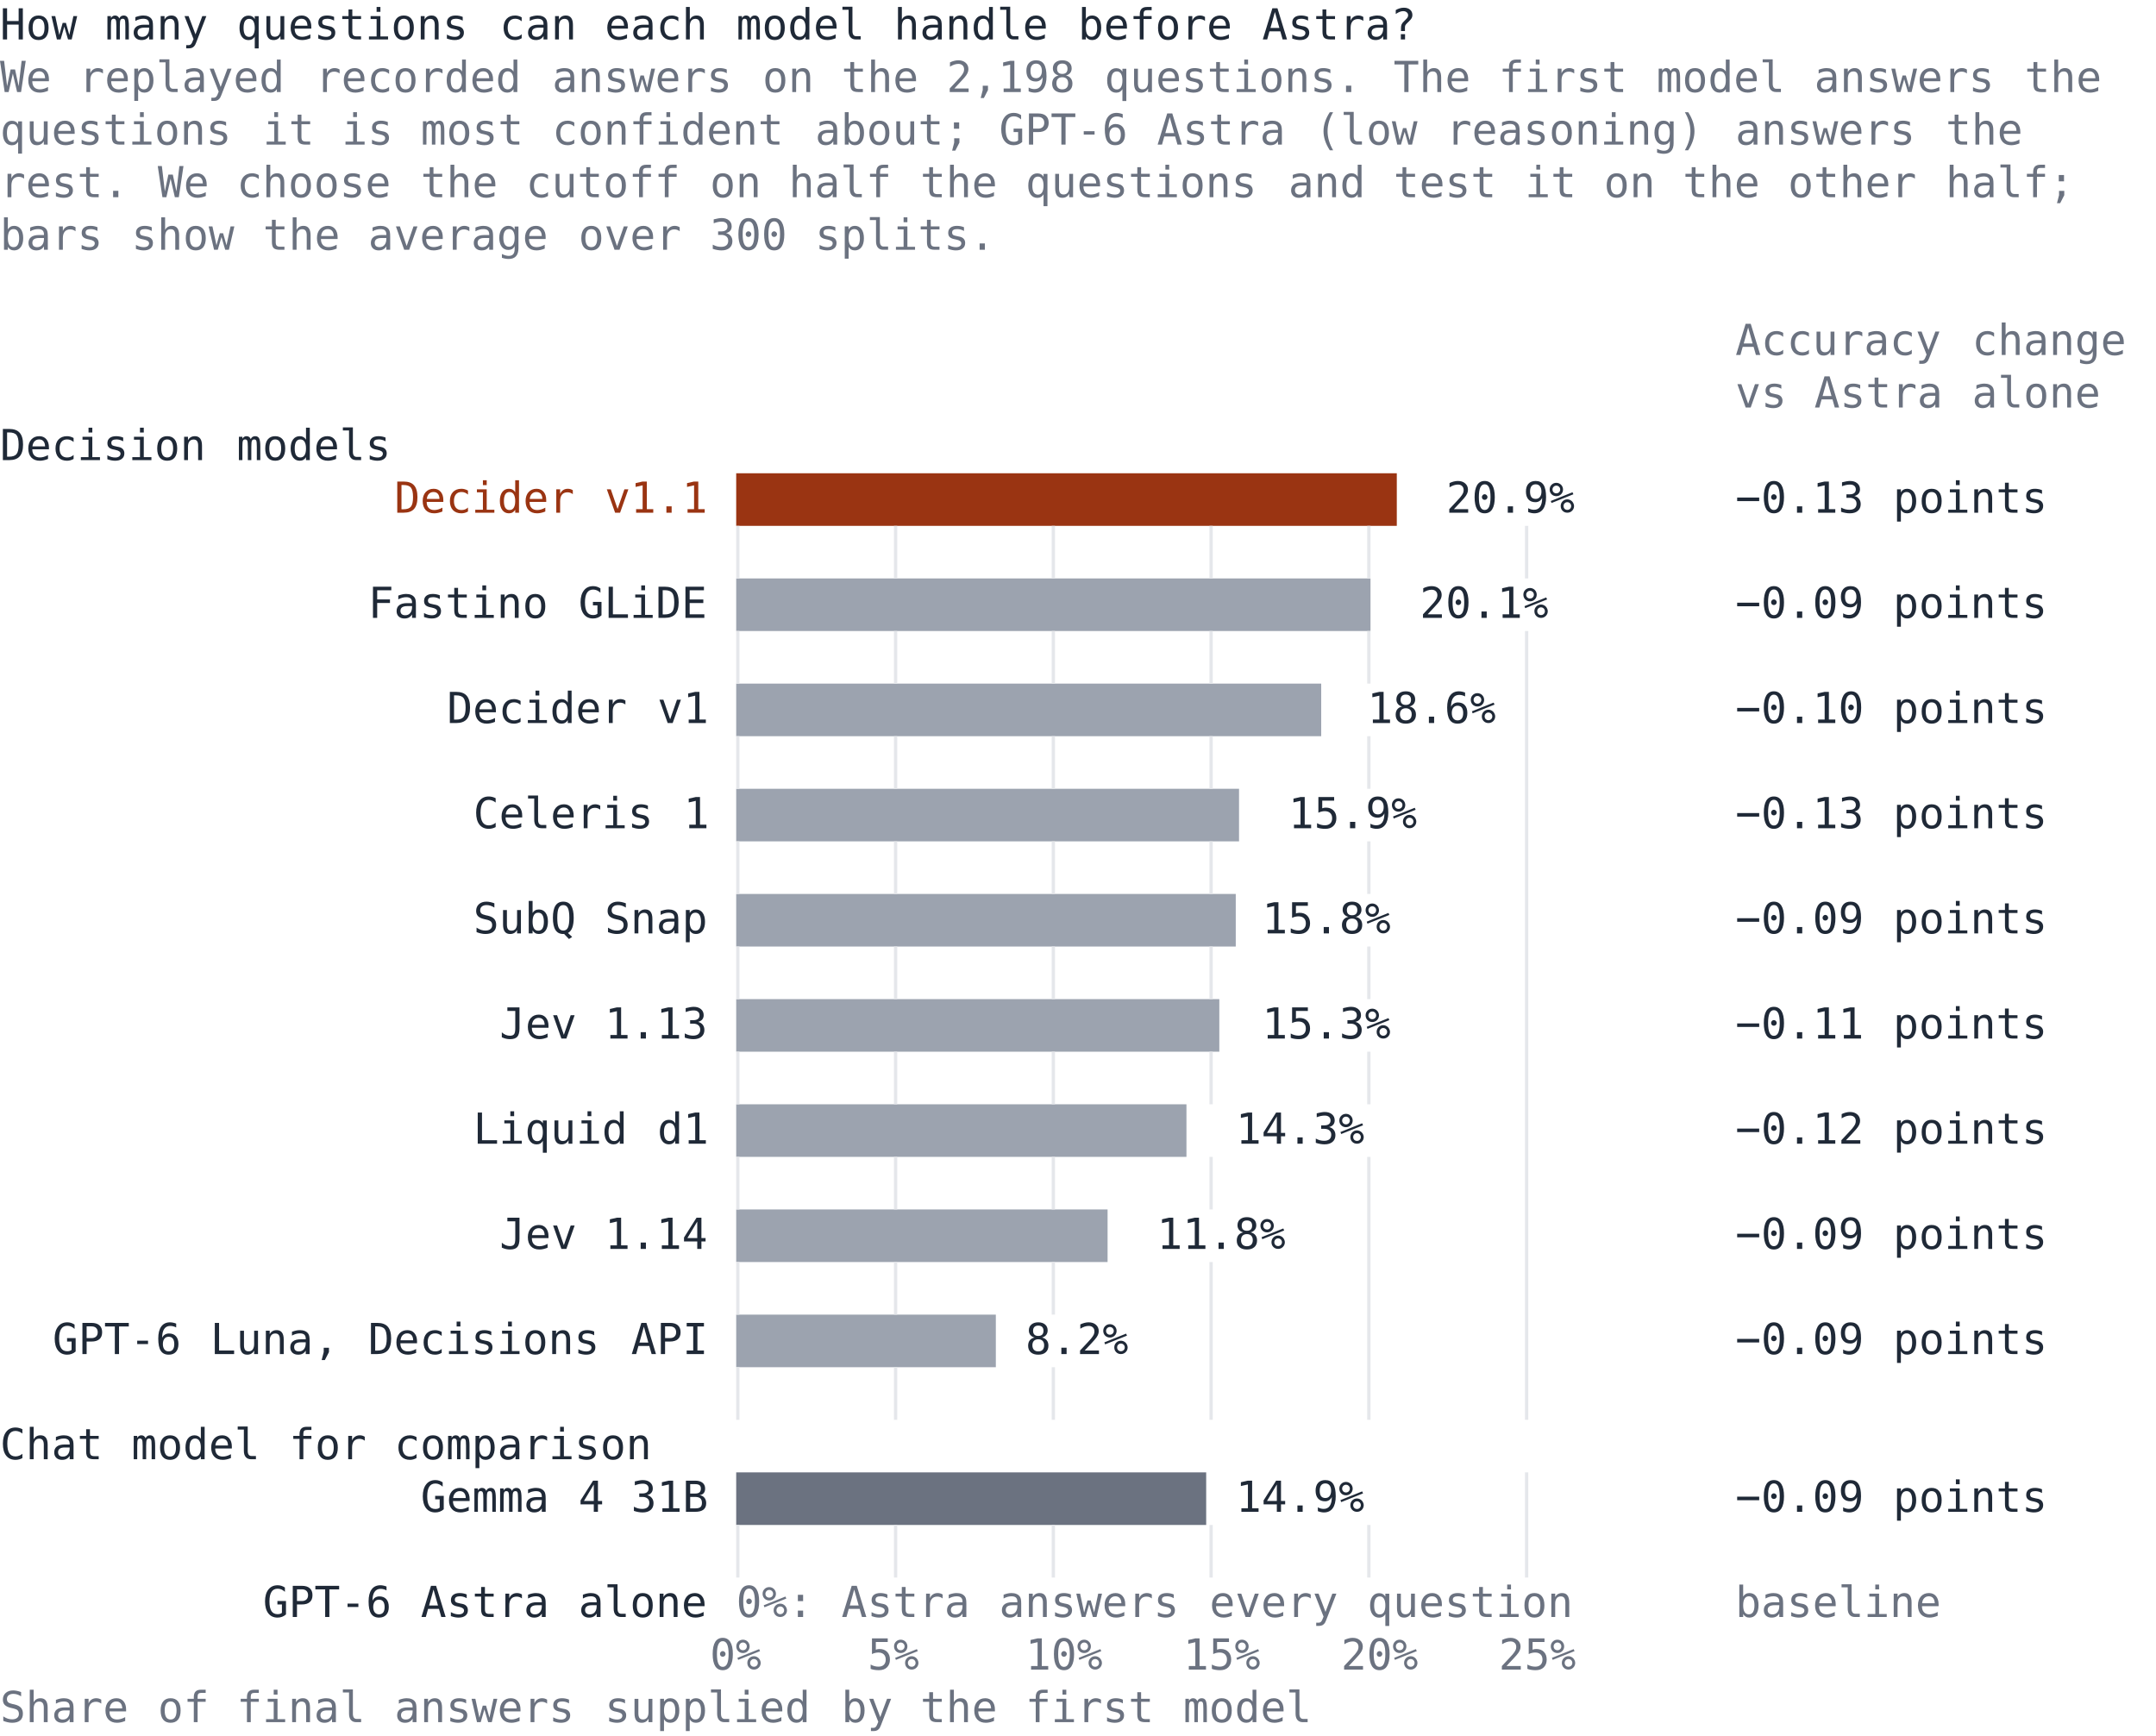
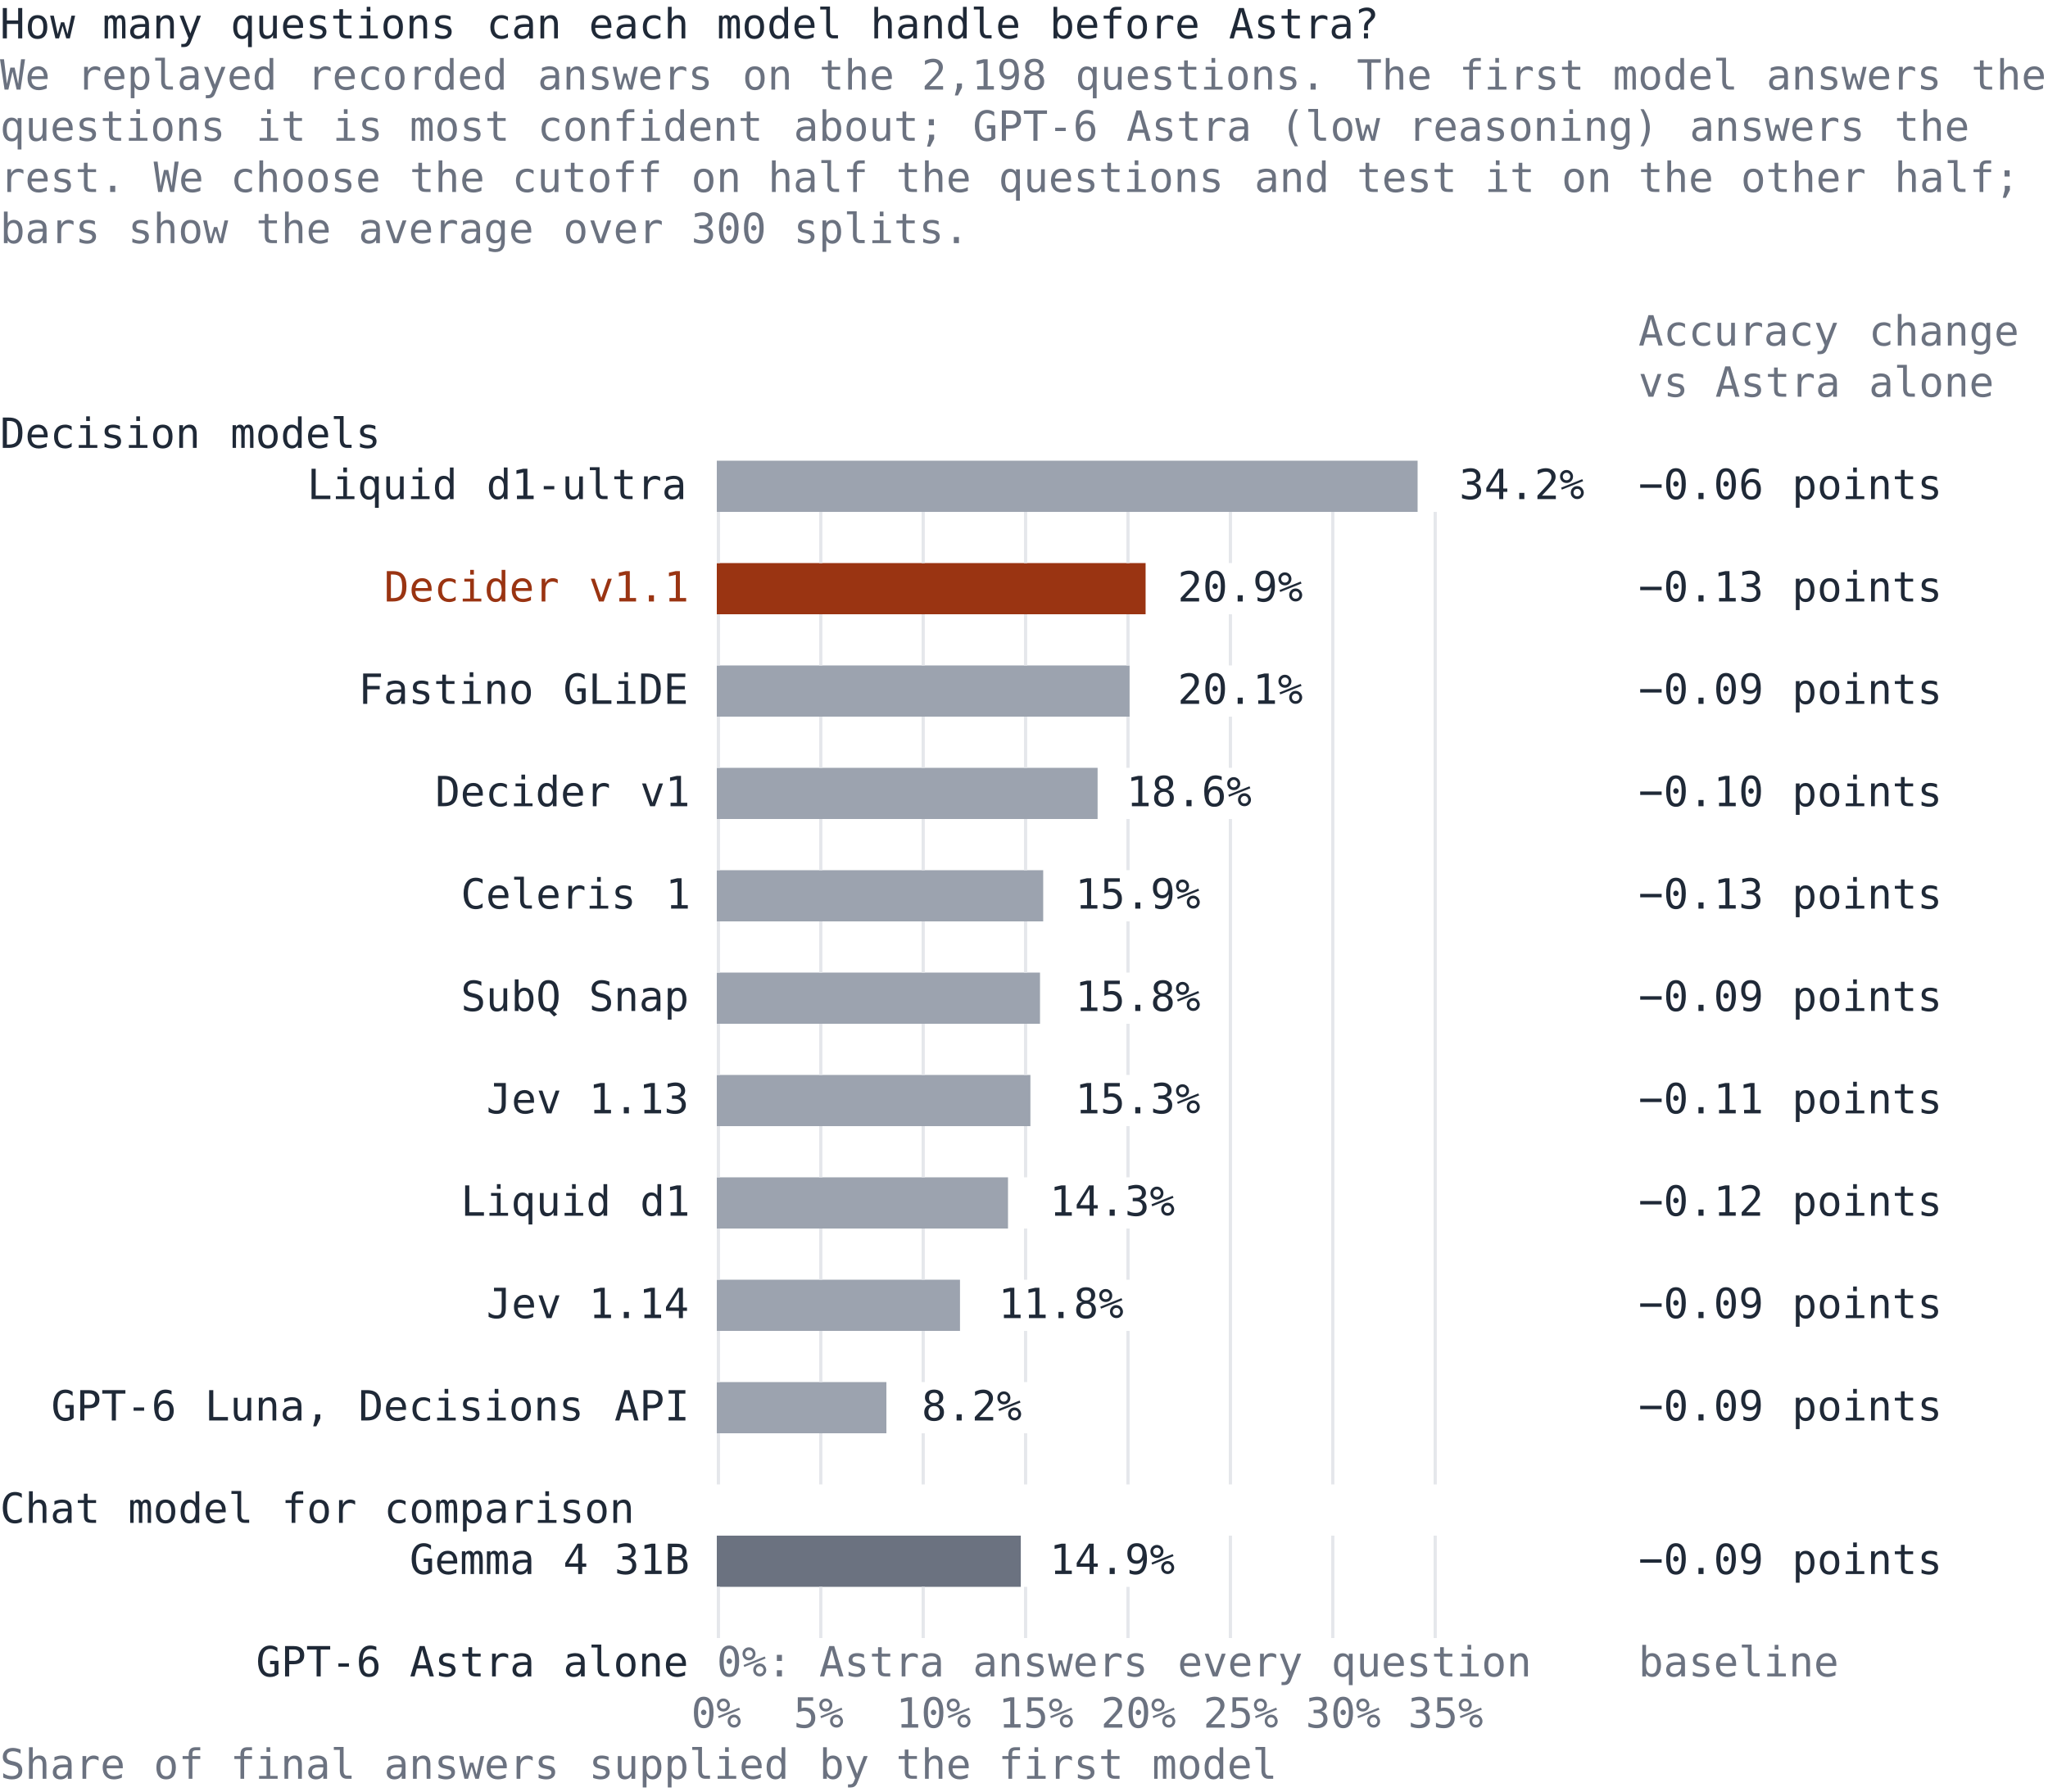
- <svg xmlns="http://www.w3.org/2000/svg" viewBox="0 0 656 528" width="656" height="528" role="img">
+ <svg xmlns="http://www.w3.org/2000/svg" viewBox="0 0 640 560" width="640" height="560" role="img">
  <style>text{font:13px ui-monospace,SFMono-Regular,Menlo,Consolas,"DejaVu Sans Mono",monospace;white-space:pre}</style>
-   <path fill="#6b7280" d="M224 448h8v16h-8zM232 448h8v16h-8zM240 448h8v16h-8zM248 448h8v16h-8zM256 448h8v16h-8zM264 448h8v16h-8zM272 448h8v16h-8zM280 448h8v16h-8zM288 448h8v16h-8zM296 448h8v16h-8zM304 448h8v16h-8zM312 448h8v16h-8zM320 448h8v16h-8zM328 448h8v16h-8zM336 448h8v16h-8zM344 448h8v16h-8zM352 448h8v16h-8zM360 448h7v16h-7z" />
-   <path fill="#9a3412" d="M224 144h8v16h-8zM232 144h8v16h-8zM240 144h8v16h-8zM248 144h8v16h-8zM256 144h8v16h-8zM264 144h8v16h-8zM272 144h8v16h-8zM280 144h8v16h-8zM288 144h8v16h-8zM296 144h8v16h-8zM304 144h8v16h-8zM312 144h8v16h-8zM320 144h8v16h-8zM328 144h8v16h-8zM336 144h8v16h-8zM344 144h8v16h-8zM352 144h8v16h-8zM360 144h8v16h-8zM368 144h8v16h-8zM376 144h8v16h-8zM384 144h8v16h-8zM392 144h8v16h-8zM400 144h8v16h-8zM408 144h8v16h-8zM416 144h8v16h-8zM424 144h1v16h-1z" />
-   <path fill="#9ca3af" d="M224 176h8v16h-8zM232 176h8v16h-8zM240 176h8v16h-8zM248 176h8v16h-8zM256 176h8v16h-8zM264 176h8v16h-8zM272 176h8v16h-8zM280 176h8v16h-8zM288 176h8v16h-8zM296 176h8v16h-8zM304 176h8v16h-8zM312 176h8v16h-8zM320 176h8v16h-8zM328 176h8v16h-8zM336 176h8v16h-8zM344 176h8v16h-8zM352 176h8v16h-8zM360 176h8v16h-8zM368 176h8v16h-8zM376 176h8v16h-8zM384 176h8v16h-8zM392 176h8v16h-8zM400 176h8v16h-8zM408 176h8v16h-8zM416 176h1v16h-1zM224 208h8v16h-8zM232 208h8v16h-8zM240 208h8v16h-8zM248 208h8v16h-8zM256 208h8v16h-8zM264 208h8v16h-8zM272 208h8v16h-8zM280 208h8v16h-8zM288 208h8v16h-8zM296 208h8v16h-8zM304 208h8v16h-8zM312 208h8v16h-8zM320 208h8v16h-8zM328 208h8v16h-8zM336 208h8v16h-8zM344 208h8v16h-8zM352 208h8v16h-8zM360 208h8v16h-8zM368 208h8v16h-8zM376 208h8v16h-8zM384 208h8v16h-8zM392 208h8v16h-8zM400 208h2v16h-2zM224 240h8v16h-8zM232 240h8v16h-8zM240 240h8v16h-8zM248 240h8v16h-8zM256 240h8v16h-8zM264 240h8v16h-8zM272 240h8v16h-8zM280 240h8v16h-8zM288 240h8v16h-8zM296 240h8v16h-8zM304 240h8v16h-8zM312 240h8v16h-8zM320 240h8v16h-8zM328 240h8v16h-8zM336 240h8v16h-8zM344 240h8v16h-8zM352 240h8v16h-8zM360 240h8v16h-8zM368 240h8v16h-8zM376 240h1v16h-1zM224 272h8v16h-8zM232 272h8v16h-8zM240 272h8v16h-8zM248 272h8v16h-8zM256 272h8v16h-8zM264 272h8v16h-8zM272 272h8v16h-8zM280 272h8v16h-8zM288 272h8v16h-8zM296 272h8v16h-8zM304 272h8v16h-8zM312 272h8v16h-8zM320 272h8v16h-8zM328 272h8v16h-8zM336 272h8v16h-8zM344 272h8v16h-8zM352 272h8v16h-8zM360 272h8v16h-8zM368 272h8v16h-8zM224 304h8v16h-8zM232 304h8v16h-8zM240 304h8v16h-8zM248 304h8v16h-8zM256 304h8v16h-8zM264 304h8v16h-8zM272 304h8v16h-8zM280 304h8v16h-8zM288 304h8v16h-8zM296 304h8v16h-8zM304 304h8v16h-8zM312 304h8v16h-8zM320 304h8v16h-8zM328 304h8v16h-8zM336 304h8v16h-8zM344 304h8v16h-8zM352 304h8v16h-8zM360 304h8v16h-8zM368 304h3v16h-3zM224 336h8v16h-8zM232 336h8v16h-8zM240 336h8v16h-8zM248 336h8v16h-8zM256 336h8v16h-8zM264 336h8v16h-8zM272 336h8v16h-8zM280 336h8v16h-8zM288 336h8v16h-8zM296 336h8v16h-8zM304 336h8v16h-8zM312 336h8v16h-8zM320 336h8v16h-8zM328 336h8v16h-8zM336 336h8v16h-8zM344 336h8v16h-8zM352 336h8v16h-8zM360 336h1v16h-1zM224 368h8v16h-8zM232 368h8v16h-8zM240 368h8v16h-8zM248 368h8v16h-8zM256 368h8v16h-8zM264 368h8v16h-8zM272 368h8v16h-8zM280 368h8v16h-8zM288 368h8v16h-8zM296 368h8v16h-8zM304 368h8v16h-8zM312 368h8v16h-8zM320 368h8v16h-8zM328 368h8v16h-8zM336 368h1v16h-1zM224 400h8v16h-8zM232 400h8v16h-8zM240 400h8v16h-8zM248 400h8v16h-8zM256 400h8v16h-8zM264 400h8v16h-8zM272 400h8v16h-8zM280 400h8v16h-8zM288 400h8v16h-8zM296 400h7v16h-7z" />
-   <path fill="#e5e7eb" d="M224 160h1v16h-1zM272 160h1v16h-1zM320 160h1v16h-1zM368 160h1v16h-1zM416 160h1v16h-1zM464 160h1v16h-1zM224 192h1v16h-1zM272 192h1v16h-1zM320 192h1v16h-1zM368 192h1v16h-1zM416 192h1v16h-1zM464 192h1v16h-1zM464 208h1v16h-1zM224 224h1v16h-1zM272 224h1v16h-1zM320 224h1v16h-1zM368 224h1v16h-1zM416 224h1v16h-1zM464 224h1v16h-1zM464 240h1v16h-1zM224 256h1v16h-1zM272 256h1v16h-1zM320 256h1v16h-1zM368 256h1v16h-1zM416 256h1v16h-1zM464 256h1v16h-1zM464 272h1v16h-1zM224 288h1v16h-1zM272 288h1v16h-1zM320 288h1v16h-1zM368 288h1v16h-1zM416 288h1v16h-1zM464 288h1v16h-1zM464 304h1v16h-1zM224 320h1v16h-1zM272 320h1v16h-1zM320 320h1v16h-1zM368 320h1v16h-1zM416 320h1v16h-1zM464 320h1v16h-1zM464 336h1v16h-1zM224 352h1v16h-1zM272 352h1v16h-1zM320 352h1v16h-1zM368 352h1v16h-1zM416 352h1v16h-1zM464 352h1v16h-1zM416 368h1v16h-1zM464 368h1v16h-1zM224 384h1v16h-1zM272 384h1v16h-1zM320 384h1v16h-1zM368 384h1v16h-1zM416 384h1v16h-1zM464 384h1v16h-1zM368 400h1v16h-1zM416 400h1v16h-1zM464 400h1v16h-1zM224 416h1v16h-1zM272 416h1v16h-1zM320 416h1v16h-1zM368 416h1v16h-1zM416 416h1v16h-1zM464 416h1v16h-1zM464 448h1v16h-1zM224 464h1v16h-1zM272 464h1v16h-1zM320 464h1v16h-1zM368 464h1v16h-1zM416 464h1v16h-1zM464 464h1v16h-1z" />
+   <path fill="#6b7280" d="M224 480h8v16h-8zM232 480h8v16h-8zM240 480h8v16h-8zM248 480h8v16h-8zM256 480h8v16h-8zM264 480h8v16h-8zM272 480h8v16h-8zM280 480h8v16h-8zM288 480h8v16h-8zM296 480h8v16h-8zM304 480h8v16h-8zM312 480h7v16h-7z" />
+   <path fill="#9a3412" d="M224 176h8v16h-8zM232 176h8v16h-8zM240 176h8v16h-8zM248 176h8v16h-8zM256 176h8v16h-8zM264 176h8v16h-8zM272 176h8v16h-8zM280 176h8v16h-8zM288 176h8v16h-8zM296 176h8v16h-8zM304 176h8v16h-8zM312 176h8v16h-8zM320 176h8v16h-8zM328 176h8v16h-8zM336 176h8v16h-8zM344 176h8v16h-8zM352 176h6v16h-6z" />
+   <path fill="#9ca3af" d="M224 144h8v16h-8zM232 144h8v16h-8zM240 144h8v16h-8zM248 144h8v16h-8zM256 144h8v16h-8zM264 144h8v16h-8zM272 144h8v16h-8zM280 144h8v16h-8zM288 144h8v16h-8zM296 144h8v16h-8zM304 144h8v16h-8zM312 144h8v16h-8zM320 144h8v16h-8zM328 144h8v16h-8zM336 144h8v16h-8zM344 144h8v16h-8zM352 144h8v16h-8zM360 144h8v16h-8zM368 144h8v16h-8zM376 144h8v16h-8zM384 144h8v16h-8zM392 144h8v16h-8zM400 144h8v16h-8zM408 144h8v16h-8zM416 144h8v16h-8zM424 144h8v16h-8zM432 144h8v16h-8zM440 144h3v16h-3zM224 208h8v16h-8zM232 208h8v16h-8zM240 208h8v16h-8zM248 208h8v16h-8zM256 208h8v16h-8zM264 208h8v16h-8zM272 208h8v16h-8zM280 208h8v16h-8zM288 208h8v16h-8zM296 208h8v16h-8zM304 208h8v16h-8zM312 208h8v16h-8zM320 208h8v16h-8zM328 208h8v16h-8zM336 208h8v16h-8zM344 208h8v16h-8zM352 208h1v16h-1zM224 240h8v16h-8zM232 240h8v16h-8zM240 240h8v16h-8zM248 240h8v16h-8zM256 240h8v16h-8zM264 240h8v16h-8zM272 240h8v16h-8zM280 240h8v16h-8zM288 240h8v16h-8zM296 240h8v16h-8zM304 240h8v16h-8zM312 240h8v16h-8zM320 240h8v16h-8zM328 240h8v16h-8zM336 240h7v16h-7zM224 272h8v16h-8zM232 272h8v16h-8zM240 272h8v16h-8zM248 272h8v16h-8zM256 272h8v16h-8zM264 272h8v16h-8zM272 272h8v16h-8zM280 272h8v16h-8zM288 272h8v16h-8zM296 272h8v16h-8zM304 272h8v16h-8zM312 272h8v16h-8zM320 272h6v16h-6zM224 304h8v16h-8zM232 304h8v16h-8zM240 304h8v16h-8zM248 304h8v16h-8zM256 304h8v16h-8zM264 304h8v16h-8zM272 304h8v16h-8zM280 304h8v16h-8zM288 304h8v16h-8zM296 304h8v16h-8zM304 304h8v16h-8zM312 304h8v16h-8zM320 304h5v16h-5zM224 336h8v16h-8zM232 336h8v16h-8zM240 336h8v16h-8zM248 336h8v16h-8zM256 336h8v16h-8zM264 336h8v16h-8zM272 336h8v16h-8zM280 336h8v16h-8zM288 336h8v16h-8zM296 336h8v16h-8zM304 336h8v16h-8zM312 336h8v16h-8zM320 336h2v16h-2zM224 368h8v16h-8zM232 368h8v16h-8zM240 368h8v16h-8zM248 368h8v16h-8zM256 368h8v16h-8zM264 368h8v16h-8zM272 368h8v16h-8zM280 368h8v16h-8zM288 368h8v16h-8zM296 368h8v16h-8zM304 368h8v16h-8zM312 368h3v16h-3zM224 400h8v16h-8zM232 400h8v16h-8zM240 400h8v16h-8zM248 400h8v16h-8zM256 400h8v16h-8zM264 400h8v16h-8zM272 400h8v16h-8zM280 400h8v16h-8zM288 400h8v16h-8zM296 400h4v16h-4zM224 432h8v16h-8zM232 432h8v16h-8zM240 432h8v16h-8zM248 432h8v16h-8zM256 432h8v16h-8zM264 432h8v16h-8zM272 432h5v16h-5z" />
+   <path fill="#e5e7eb" d="M224 160h1v16h-1zM256 160h1v16h-1zM288 160h1v16h-1zM320 160h1v16h-1zM352 160h1v16h-1zM384 160h1v16h-1zM416 160h1v16h-1zM448 160h1v16h-1zM416 176h1v16h-1zM448 176h1v16h-1zM224 192h1v16h-1zM256 192h1v16h-1zM288 192h1v16h-1zM320 192h1v16h-1zM352 192h1v16h-1zM384 192h1v16h-1zM416 192h1v16h-1zM448 192h1v16h-1zM416 208h1v16h-1zM448 208h1v16h-1zM224 224h1v16h-1zM256 224h1v16h-1zM288 224h1v16h-1zM320 224h1v16h-1zM352 224h1v16h-1zM384 224h1v16h-1zM416 224h1v16h-1zM448 224h1v16h-1zM416 240h1v16h-1zM448 240h1v16h-1zM224 256h1v16h-1zM256 256h1v16h-1zM288 256h1v16h-1zM320 256h1v16h-1zM352 256h1v16h-1zM384 256h1v16h-1zM416 256h1v16h-1zM448 256h1v16h-1zM384 272h1v16h-1zM416 272h1v16h-1zM448 272h1v16h-1zM224 288h1v16h-1zM256 288h1v16h-1zM288 288h1v16h-1zM320 288h1v16h-1zM352 288h1v16h-1zM384 288h1v16h-1zM416 288h1v16h-1zM448 288h1v16h-1zM384 304h1v16h-1zM416 304h1v16h-1zM448 304h1v16h-1zM224 320h1v16h-1zM256 320h1v16h-1zM288 320h1v16h-1zM320 320h1v16h-1zM352 320h1v16h-1zM384 320h1v16h-1zM416 320h1v16h-1zM448 320h1v16h-1zM384 336h1v16h-1zM416 336h1v16h-1zM448 336h1v16h-1zM224 352h1v16h-1zM256 352h1v16h-1zM288 352h1v16h-1zM320 352h1v16h-1zM352 352h1v16h-1zM384 352h1v16h-1zM416 352h1v16h-1zM448 352h1v16h-1zM384 368h1v16h-1zM416 368h1v16h-1zM448 368h1v16h-1zM224 384h1v16h-1zM256 384h1v16h-1zM288 384h1v16h-1zM320 384h1v16h-1zM352 384h1v16h-1zM384 384h1v16h-1zM416 384h1v16h-1zM448 384h1v16h-1zM384 400h1v16h-1zM416 400h1v16h-1zM448 400h1v16h-1zM224 416h1v16h-1zM256 416h1v16h-1zM288 416h1v16h-1zM320 416h1v16h-1zM352 416h1v16h-1zM384 416h1v16h-1zM416 416h1v16h-1zM448 416h1v16h-1zM352 432h1v16h-1zM384 432h1v16h-1zM416 432h1v16h-1zM448 432h1v16h-1zM224 448h1v16h-1zM256 448h1v16h-1zM288 448h1v16h-1zM320 448h1v16h-1zM352 448h1v16h-1zM384 448h1v16h-1zM416 448h1v16h-1zM448 448h1v16h-1zM384 480h1v16h-1zM416 480h1v16h-1zM448 480h1v16h-1zM224 496h1v16h-1zM256 496h1v16h-1zM288 496h1v16h-1zM320 496h1v16h-1zM352 496h1v16h-1zM384 496h1v16h-1zM416 496h1v16h-1zM448 496h1v16h-1z" />
  <text x="0 8 16" y="12" fill="#1f2937" font-weight="600">How</text>
  <text x="32 40 48 56" y="12" fill="#1f2937" font-weight="600">many</text>
  <text x="72 80 88 96 104 112 120 128 136" y="12" fill="#1f2937" font-weight="600">questions</text>
  <text x="152 160 168" y="12" fill="#1f2937" font-weight="600">can</text>
  <text x="184 192 200 208" y="12" fill="#1f2937" font-weight="600">each</text>
  <text x="224 232 240 248 256" y="12" fill="#1f2937" font-weight="600">model</text>
  <text x="272 280 288 296 304 312" y="12" fill="#1f2937" font-weight="600">handle</text>
  <text x="328 336 344 352 360 368" y="12" fill="#1f2937" font-weight="600">before</text>
  <text x="384 392 400 408 416 424" y="12" fill="#1f2937" font-weight="600">Astra?</text>
  <text x="0 8" y="28" fill="#6b7280">We</text>
  <text x="24 32 40 48 56 64 72 80" y="28" fill="#6b7280">replayed</text>
  <text x="96 104 112 120 128 136 144 152" y="28" fill="#6b7280">recorded</text>
  <text x="168 176 184 192 200 208 216" y="28" fill="#6b7280">answers</text>
  <text x="232 240" y="28" fill="#6b7280">on</text>
  <text x="256 264 272" y="28" fill="#6b7280">the</text>
  <text x="288 296 304 312 320" y="28" fill="#6b7280">2,198</text>
  <text x="336 344 352 360 368 376 384 392 400 408" y="28" fill="#6b7280">questions.</text>
  <text x="424 432 440" y="28" fill="#6b7280">The</text>
  <text x="456 464 472 480 488" y="28" fill="#6b7280">first</text>
  <text x="504 512 520 528 536" y="28" fill="#6b7280">model</text>
  <text x="552 560 568 576 584 592 600" y="28" fill="#6b7280">answers</text>
  <text x="616 624 632" y="28" fill="#6b7280">the</text>
  <text x="0 8 16 24 32 40 48 56 64" y="44" fill="#6b7280">questions</text>
  <text x="80 88" y="44" fill="#6b7280">it</text>
  <text x="104 112" y="44" fill="#6b7280">is</text>
  <text x="128 136 144 152" y="44" fill="#6b7280">most</text>
  <text x="168 176 184 192 200 208 216 224 232" y="44" fill="#6b7280">confident</text>
  <text x="248 256 264 272 280 288" y="44" fill="#6b7280">about;</text>
  <text x="304 312 320 328 336" y="44" fill="#6b7280">GPT-6</text>
  <text x="352 360 368 376 384" y="44" fill="#6b7280">Astra</text>
  <text x="400 408 416 424" y="44" fill="#6b7280">(low</text>
  <text x="440 448 456 464 472 480 488 496 504 512" y="44" fill="#6b7280">reasoning)</text>
  <text x="528 536 544 552 560 568 576" y="44" fill="#6b7280">answers</text>
  <text x="592 600 608" y="44" fill="#6b7280">the</text>
  <text x="0 8 16 24 32" y="60" fill="#6b7280">rest.</text>
  <text x="48 56" y="60" fill="#6b7280">We</text>
  <text x="72 80 88 96 104 112" y="60" fill="#6b7280">choose</text>
  <text x="128 136 144" y="60" fill="#6b7280">the</text>
  <text x="160 168 176 184 192 200" y="60" fill="#6b7280">cutoff</text>
  <text x="216 224" y="60" fill="#6b7280">on</text>
  <text x="240 248 256 264" y="60" fill="#6b7280">half</text>
  <text x="280 288 296" y="60" fill="#6b7280">the</text>
  <text x="312 320 328 336 344 352 360 368 376" y="60" fill="#6b7280">questions</text>
  <text x="392 400 408" y="60" fill="#6b7280">and</text>
  <text x="424 432 440 448" y="60" fill="#6b7280">test</text>
  <text x="464 472" y="60" fill="#6b7280">it</text>
  <text x="488 496" y="60" fill="#6b7280">on</text>
  <text x="512 520 528" y="60" fill="#6b7280">the</text>
  <text x="544 552 560 568 576" y="60" fill="#6b7280">other</text>
  <text x="592 600 608 616 624" y="60" fill="#6b7280">half;</text>
  <text x="0 8 16 24" y="76" fill="#6b7280">bars</text>
  <text x="40 48 56 64" y="76" fill="#6b7280">show</text>
  <text x="80 88 96" y="76" fill="#6b7280">the</text>
  <text x="112 120 128 136 144 152 160" y="76" fill="#6b7280">average</text>
  <text x="176 184 192 200" y="76" fill="#6b7280">over</text>
  <text x="216 224 232" y="76" fill="#6b7280">300</text>
  <text x="248 256 264 272 280 288 296" y="76" fill="#6b7280">splits.</text>
-   <text x="528 536 544 552 560 568 576 584" y="108" fill="#6b7280">Accuracy</text>
-   <text x="600 608 616 624 632 640" y="108" fill="#6b7280">change</text>
-   <text x="528 536" y="124" fill="#6b7280">vs</text>
-   <text x="552 560 568 576 584" y="124" fill="#6b7280">Astra</text>
-   <text x="600 608 616 624 632" y="124" fill="#6b7280">alone</text>
+   <text x="512 520 528 536 544 552 560 568" y="108" fill="#6b7280">Accuracy</text>
+   <text x="584 592 600 608 616 624" y="108" fill="#6b7280">change</text>
+   <text x="512 520" y="124" fill="#6b7280">vs</text>
+   <text x="536 544 552 560 568" y="124" fill="#6b7280">Astra</text>
+   <text x="584 592 600 608 616" y="124" fill="#6b7280">alone</text>
  <text x="0 8 16 24 32 40 48 56" y="140" fill="#1f2937" font-weight="600">Decision</text>
  <text x="72 80 88 96 104 112" y="140" fill="#1f2937" font-weight="600">models</text>
-   <text x="120 128 136 144 152 160 168" y="156" fill="#9a3412" font-weight="600">Decider</text>
-   <text x="184 192 200 208" y="156" fill="#9a3412" font-weight="600">v1.1</text>
-   <text x="440 448 456 464 472" y="156" fill="#1f2937" font-weight="600">20.9%</text>
-   <text x="528 536 544 552 560" y="156" fill="#1f2937">−0.13</text>
-   <text x="576 584 592 600 608 616" y="156" fill="#1f2937">points</text>
-   <text x="112 120 128 136 144 152 160" y="188" fill="#1f2937">Fastino</text>
-   <text x="176 184 192 200 208" y="188" fill="#1f2937">GLiDE</text>
-   <text x="432 440 448 456 464" y="188" fill="#1f2937">20.1%</text>
-   <text x="528 536 544 552 560" y="188" fill="#1f2937">−0.09</text>
-   <text x="576 584 592 600 608 616" y="188" fill="#1f2937">points</text>
-   <text x="136 144 152 160 168 176 184" y="220" fill="#1f2937">Decider</text>
-   <text x="200 208" y="220" fill="#1f2937">v1</text>
-   <text x="416 424 432 440 448" y="220" fill="#1f2937">18.6%</text>
-   <text x="528 536 544 552 560" y="220" fill="#1f2937">−0.10</text>
-   <text x="576 584 592 600 608 616" y="220" fill="#1f2937">points</text>
-   <text x="144 152 160 168 176 184 192" y="252" fill="#1f2937">Celeris</text>
-   <text x="208" y="252" fill="#1f2937">1</text>
-   <text x="392 400 408 416 424" y="252" fill="#1f2937">15.9%</text>
-   <text x="528 536 544 552 560" y="252" fill="#1f2937">−0.13</text>
-   <text x="576 584 592 600 608 616" y="252" fill="#1f2937">points</text>
-   <text x="144 152 160 168" y="284" fill="#1f2937">SubQ</text>
-   <text x="184 192 200 208" y="284" fill="#1f2937">Snap</text>
-   <text x="384 392 400 408 416" y="284" fill="#1f2937">15.8%</text>
-   <text x="528 536 544 552 560" y="284" fill="#1f2937">−0.09</text>
-   <text x="576 584 592 600 608 616" y="284" fill="#1f2937">points</text>
-   <text x="152 160 168" y="316" fill="#1f2937">Jev</text>
-   <text x="184 192 200 208" y="316" fill="#1f2937">1.13</text>
-   <text x="384 392 400 408 416" y="316" fill="#1f2937">15.3%</text>
-   <text x="528 536 544 552 560" y="316" fill="#1f2937">−0.11</text>
-   <text x="576 584 592 600 608 616" y="316" fill="#1f2937">points</text>
-   <text x="144 152 160 168 176 184" y="348" fill="#1f2937">Liquid</text>
-   <text x="200 208" y="348" fill="#1f2937">d1</text>
-   <text x="376 384 392 400 408" y="348" fill="#1f2937">14.3%</text>
-   <text x="528 536 544 552 560" y="348" fill="#1f2937">−0.12</text>
-   <text x="576 584 592 600 608 616" y="348" fill="#1f2937">points</text>
-   <text x="152 160 168" y="380" fill="#1f2937">Jev</text>
-   <text x="184 192 200 208" y="380" fill="#1f2937">1.14</text>
-   <text x="352 360 368 376 384" y="380" fill="#1f2937">11.8%</text>
-   <text x="528 536 544 552 560" y="380" fill="#1f2937">−0.09</text>
-   <text x="576 584 592 600 608 616" y="380" fill="#1f2937">points</text>
-   <text x="16 24 32 40 48" y="412" fill="#1f2937">GPT-6</text>
-   <text x="64 72 80 88 96" y="412" fill="#1f2937">Luna,</text>
-   <text x="112 120 128 136 144 152 160 168 176" y="412" fill="#1f2937">Decisions</text>
-   <text x="192 200 208" y="412" fill="#1f2937">API</text>
-   <text x="312 320 328 336" y="412" fill="#1f2937">8.2%</text>
-   <text x="528 536 544 552 560" y="412" fill="#1f2937">−0.09</text>
-   <text x="576 584 592 600 608 616" y="412" fill="#1f2937">points</text>
-   <text x="0 8 16 24" y="444" fill="#1f2937" font-weight="600">Chat</text>
-   <text x="40 48 56 64 72" y="444" fill="#1f2937" font-weight="600">model</text>
-   <text x="88 96 104" y="444" fill="#1f2937" font-weight="600">for</text>
-   <text x="120 128 136 144 152 160 168 176 184 192" y="444" fill="#1f2937" font-weight="600">comparison</text>
-   <text x="128 136 144 152 160" y="460" fill="#1f2937">Gemma</text>
-   <text x="176" y="460" fill="#1f2937">4</text>
-   <text x="192 200 208" y="460" fill="#1f2937">31B</text>
-   <text x="376 384 392 400 408" y="460" fill="#1f2937">14.9%</text>
-   <text x="528 536 544 552 560" y="460" fill="#1f2937">−0.09</text>
-   <text x="576 584 592 600 608 616" y="460" fill="#1f2937">points</text>
-   <text x="80 88 96 104 112" y="492" fill="#1f2937">GPT-6</text>
-   <text x="128 136 144 152 160" y="492" fill="#1f2937">Astra</text>
-   <text x="176 184 192 200 208" y="492" fill="#1f2937">alone</text>
-   <text x="224 232 240" y="492" fill="#6b7280">0%:</text>
-   <text x="256 264 272 280 288" y="492" fill="#6b7280">Astra</text>
-   <text x="304 312 320 328 336 344 352" y="492" fill="#6b7280">answers</text>
-   <text x="368 376 384 392 400" y="492" fill="#6b7280">every</text>
-   <text x="416 424 432 440 448 456 464 472" y="492" fill="#6b7280">question</text>
-   <text x="528 536 544 552 560 568 576 584" y="492" fill="#6b7280">baseline</text>
-   <text x="216 224" y="508" fill="#6b7280">0%</text>
-   <text x="264 272" y="508" fill="#6b7280">5%</text>
-   <text x="312 320 328" y="508" fill="#6b7280">10%</text>
-   <text x="360 368 376" y="508" fill="#6b7280">15%</text>
-   <text x="408 416 424" y="508" fill="#6b7280">20%</text>
-   <text x="456 464 472" y="508" fill="#6b7280">25%</text>
-   <text x="0 8 16 24 32" y="524" fill="#6b7280">Share</text>
-   <text x="48 56" y="524" fill="#6b7280">of</text>
-   <text x="72 80 88 96 104" y="524" fill="#6b7280">final</text>
-   <text x="120 128 136 144 152 160 168" y="524" fill="#6b7280">answers</text>
-   <text x="184 192 200 208 216 224 232 240" y="524" fill="#6b7280">supplied</text>
-   <text x="256 264" y="524" fill="#6b7280">by</text>
-   <text x="280 288 296" y="524" fill="#6b7280">the</text>
-   <text x="312 320 328 336 344" y="524" fill="#6b7280">first</text>
-   <text x="360 368 376 384 392" y="524" fill="#6b7280">model</text>
+   <text x="96 104 112 120 128 136" y="156" fill="#1f2937">Liquid</text>
+   <text x="152 160 168 176 184 192 200 208" y="156" fill="#1f2937">d1-ultra</text>
+   <text x="456 464 472 480 488" y="156" fill="#1f2937">34.2%</text>
+   <text x="512 520 528 536 544" y="156" fill="#1f2937">−0.06</text>
+   <text x="560 568 576 584 592 600" y="156" fill="#1f2937">points</text>
+   <text x="120 128 136 144 152 160 168" y="188" fill="#9a3412" font-weight="600">Decider</text>
+   <text x="184 192 200 208" y="188" fill="#9a3412" font-weight="600">v1.1</text>
+   <text x="368 376 384 392 400" y="188" fill="#1f2937" font-weight="600">20.9%</text>
+   <text x="512 520 528 536 544" y="188" fill="#1f2937">−0.13</text>
+   <text x="560 568 576 584 592 600" y="188" fill="#1f2937">points</text>
+   <text x="112 120 128 136 144 152 160" y="220" fill="#1f2937">Fastino</text>
+   <text x="176 184 192 200 208" y="220" fill="#1f2937">GLiDE</text>
+   <text x="368 376 384 392 400" y="220" fill="#1f2937">20.1%</text>
+   <text x="512 520 528 536 544" y="220" fill="#1f2937">−0.09</text>
+   <text x="560 568 576 584 592 600" y="220" fill="#1f2937">points</text>
+   <text x="136 144 152 160 168 176 184" y="252" fill="#1f2937">Decider</text>
+   <text x="200 208" y="252" fill="#1f2937">v1</text>
+   <text x="352 360 368 376 384" y="252" fill="#1f2937">18.6%</text>
+   <text x="512 520 528 536 544" y="252" fill="#1f2937">−0.10</text>
+   <text x="560 568 576 584 592 600" y="252" fill="#1f2937">points</text>
+   <text x="144 152 160 168 176 184 192" y="284" fill="#1f2937">Celeris</text>
+   <text x="208" y="284" fill="#1f2937">1</text>
+   <text x="336 344 352 360 368" y="284" fill="#1f2937">15.9%</text>
+   <text x="512 520 528 536 544" y="284" fill="#1f2937">−0.13</text>
+   <text x="560 568 576 584 592 600" y="284" fill="#1f2937">points</text>
+   <text x="144 152 160 168" y="316" fill="#1f2937">SubQ</text>
+   <text x="184 192 200 208" y="316" fill="#1f2937">Snap</text>
+   <text x="336 344 352 360 368" y="316" fill="#1f2937">15.8%</text>
+   <text x="512 520 528 536 544" y="316" fill="#1f2937">−0.09</text>
+   <text x="560 568 576 584 592 600" y="316" fill="#1f2937">points</text>
+   <text x="152 160 168" y="348" fill="#1f2937">Jev</text>
+   <text x="184 192 200 208" y="348" fill="#1f2937">1.13</text>
+   <text x="336 344 352 360 368" y="348" fill="#1f2937">15.3%</text>
+   <text x="512 520 528 536 544" y="348" fill="#1f2937">−0.11</text>
+   <text x="560 568 576 584 592 600" y="348" fill="#1f2937">points</text>
+   <text x="144 152 160 168 176 184" y="380" fill="#1f2937">Liquid</text>
+   <text x="200 208" y="380" fill="#1f2937">d1</text>
+   <text x="328 336 344 352 360" y="380" fill="#1f2937">14.3%</text>
+   <text x="512 520 528 536 544" y="380" fill="#1f2937">−0.12</text>
+   <text x="560 568 576 584 592 600" y="380" fill="#1f2937">points</text>
+   <text x="152 160 168" y="412" fill="#1f2937">Jev</text>
+   <text x="184 192 200 208" y="412" fill="#1f2937">1.14</text>
+   <text x="312 320 328 336 344" y="412" fill="#1f2937">11.8%</text>
+   <text x="512 520 528 536 544" y="412" fill="#1f2937">−0.09</text>
+   <text x="560 568 576 584 592 600" y="412" fill="#1f2937">points</text>
+   <text x="16 24 32 40 48" y="444" fill="#1f2937">GPT-6</text>
+   <text x="64 72 80 88 96" y="444" fill="#1f2937">Luna,</text>
+   <text x="112 120 128 136 144 152 160 168 176" y="444" fill="#1f2937">Decisions</text>
+   <text x="192 200 208" y="444" fill="#1f2937">API</text>
+   <text x="288 296 304 312" y="444" fill="#1f2937">8.2%</text>
+   <text x="512 520 528 536 544" y="444" fill="#1f2937">−0.09</text>
+   <text x="560 568 576 584 592 600" y="444" fill="#1f2937">points</text>
+   <text x="0 8 16 24" y="476" fill="#1f2937" font-weight="600">Chat</text>
+   <text x="40 48 56 64 72" y="476" fill="#1f2937" font-weight="600">model</text>
+   <text x="88 96 104" y="476" fill="#1f2937" font-weight="600">for</text>
+   <text x="120 128 136 144 152 160 168 176 184 192" y="476" fill="#1f2937" font-weight="600">comparison</text>
+   <text x="128 136 144 152 160" y="492" fill="#1f2937">Gemma</text>
+   <text x="176" y="492" fill="#1f2937">4</text>
+   <text x="192 200 208" y="492" fill="#1f2937">31B</text>
+   <text x="328 336 344 352 360" y="492" fill="#1f2937">14.9%</text>
+   <text x="512 520 528 536 544" y="492" fill="#1f2937">−0.09</text>
+   <text x="560 568 576 584 592 600" y="492" fill="#1f2937">points</text>
+   <text x="80 88 96 104 112" y="524" fill="#1f2937">GPT-6</text>
+   <text x="128 136 144 152 160" y="524" fill="#1f2937">Astra</text>
+   <text x="176 184 192 200 208" y="524" fill="#1f2937">alone</text>
+   <text x="224 232 240" y="524" fill="#6b7280">0%:</text>
+   <text x="256 264 272 280 288" y="524" fill="#6b7280">Astra</text>
+   <text x="304 312 320 328 336 344 352" y="524" fill="#6b7280">answers</text>
+   <text x="368 376 384 392 400" y="524" fill="#6b7280">every</text>
+   <text x="416 424 432 440 448 456 464 472" y="524" fill="#6b7280">question</text>
+   <text x="512 520 528 536 544 552 560 568" y="524" fill="#6b7280">baseline</text>
+   <text x="216 224" y="540" fill="#6b7280">0%</text>
+   <text x="248 256" y="540" fill="#6b7280">5%</text>
+   <text x="280 288 296" y="540" fill="#6b7280">10%</text>
+   <text x="312 320 328" y="540" fill="#6b7280">15%</text>
+   <text x="344 352 360" y="540" fill="#6b7280">20%</text>
+   <text x="376 384 392" y="540" fill="#6b7280">25%</text>
+   <text x="408 416 424" y="540" fill="#6b7280">30%</text>
+   <text x="440 448 456" y="540" fill="#6b7280">35%</text>
+   <text x="0 8 16 24 32" y="556" fill="#6b7280">Share</text>
+   <text x="48 56" y="556" fill="#6b7280">of</text>
+   <text x="72 80 88 96 104" y="556" fill="#6b7280">final</text>
+   <text x="120 128 136 144 152 160 168" y="556" fill="#6b7280">answers</text>
+   <text x="184 192 200 208 216 224 232 240" y="556" fill="#6b7280">supplied</text>
+   <text x="256 264" y="556" fill="#6b7280">by</text>
+   <text x="280 288 296" y="556" fill="#6b7280">the</text>
+   <text x="312 320 328 336 344" y="556" fill="#6b7280">first</text>
+   <text x="360 368 376 384 392" y="556" fill="#6b7280">model</text>
</svg>
